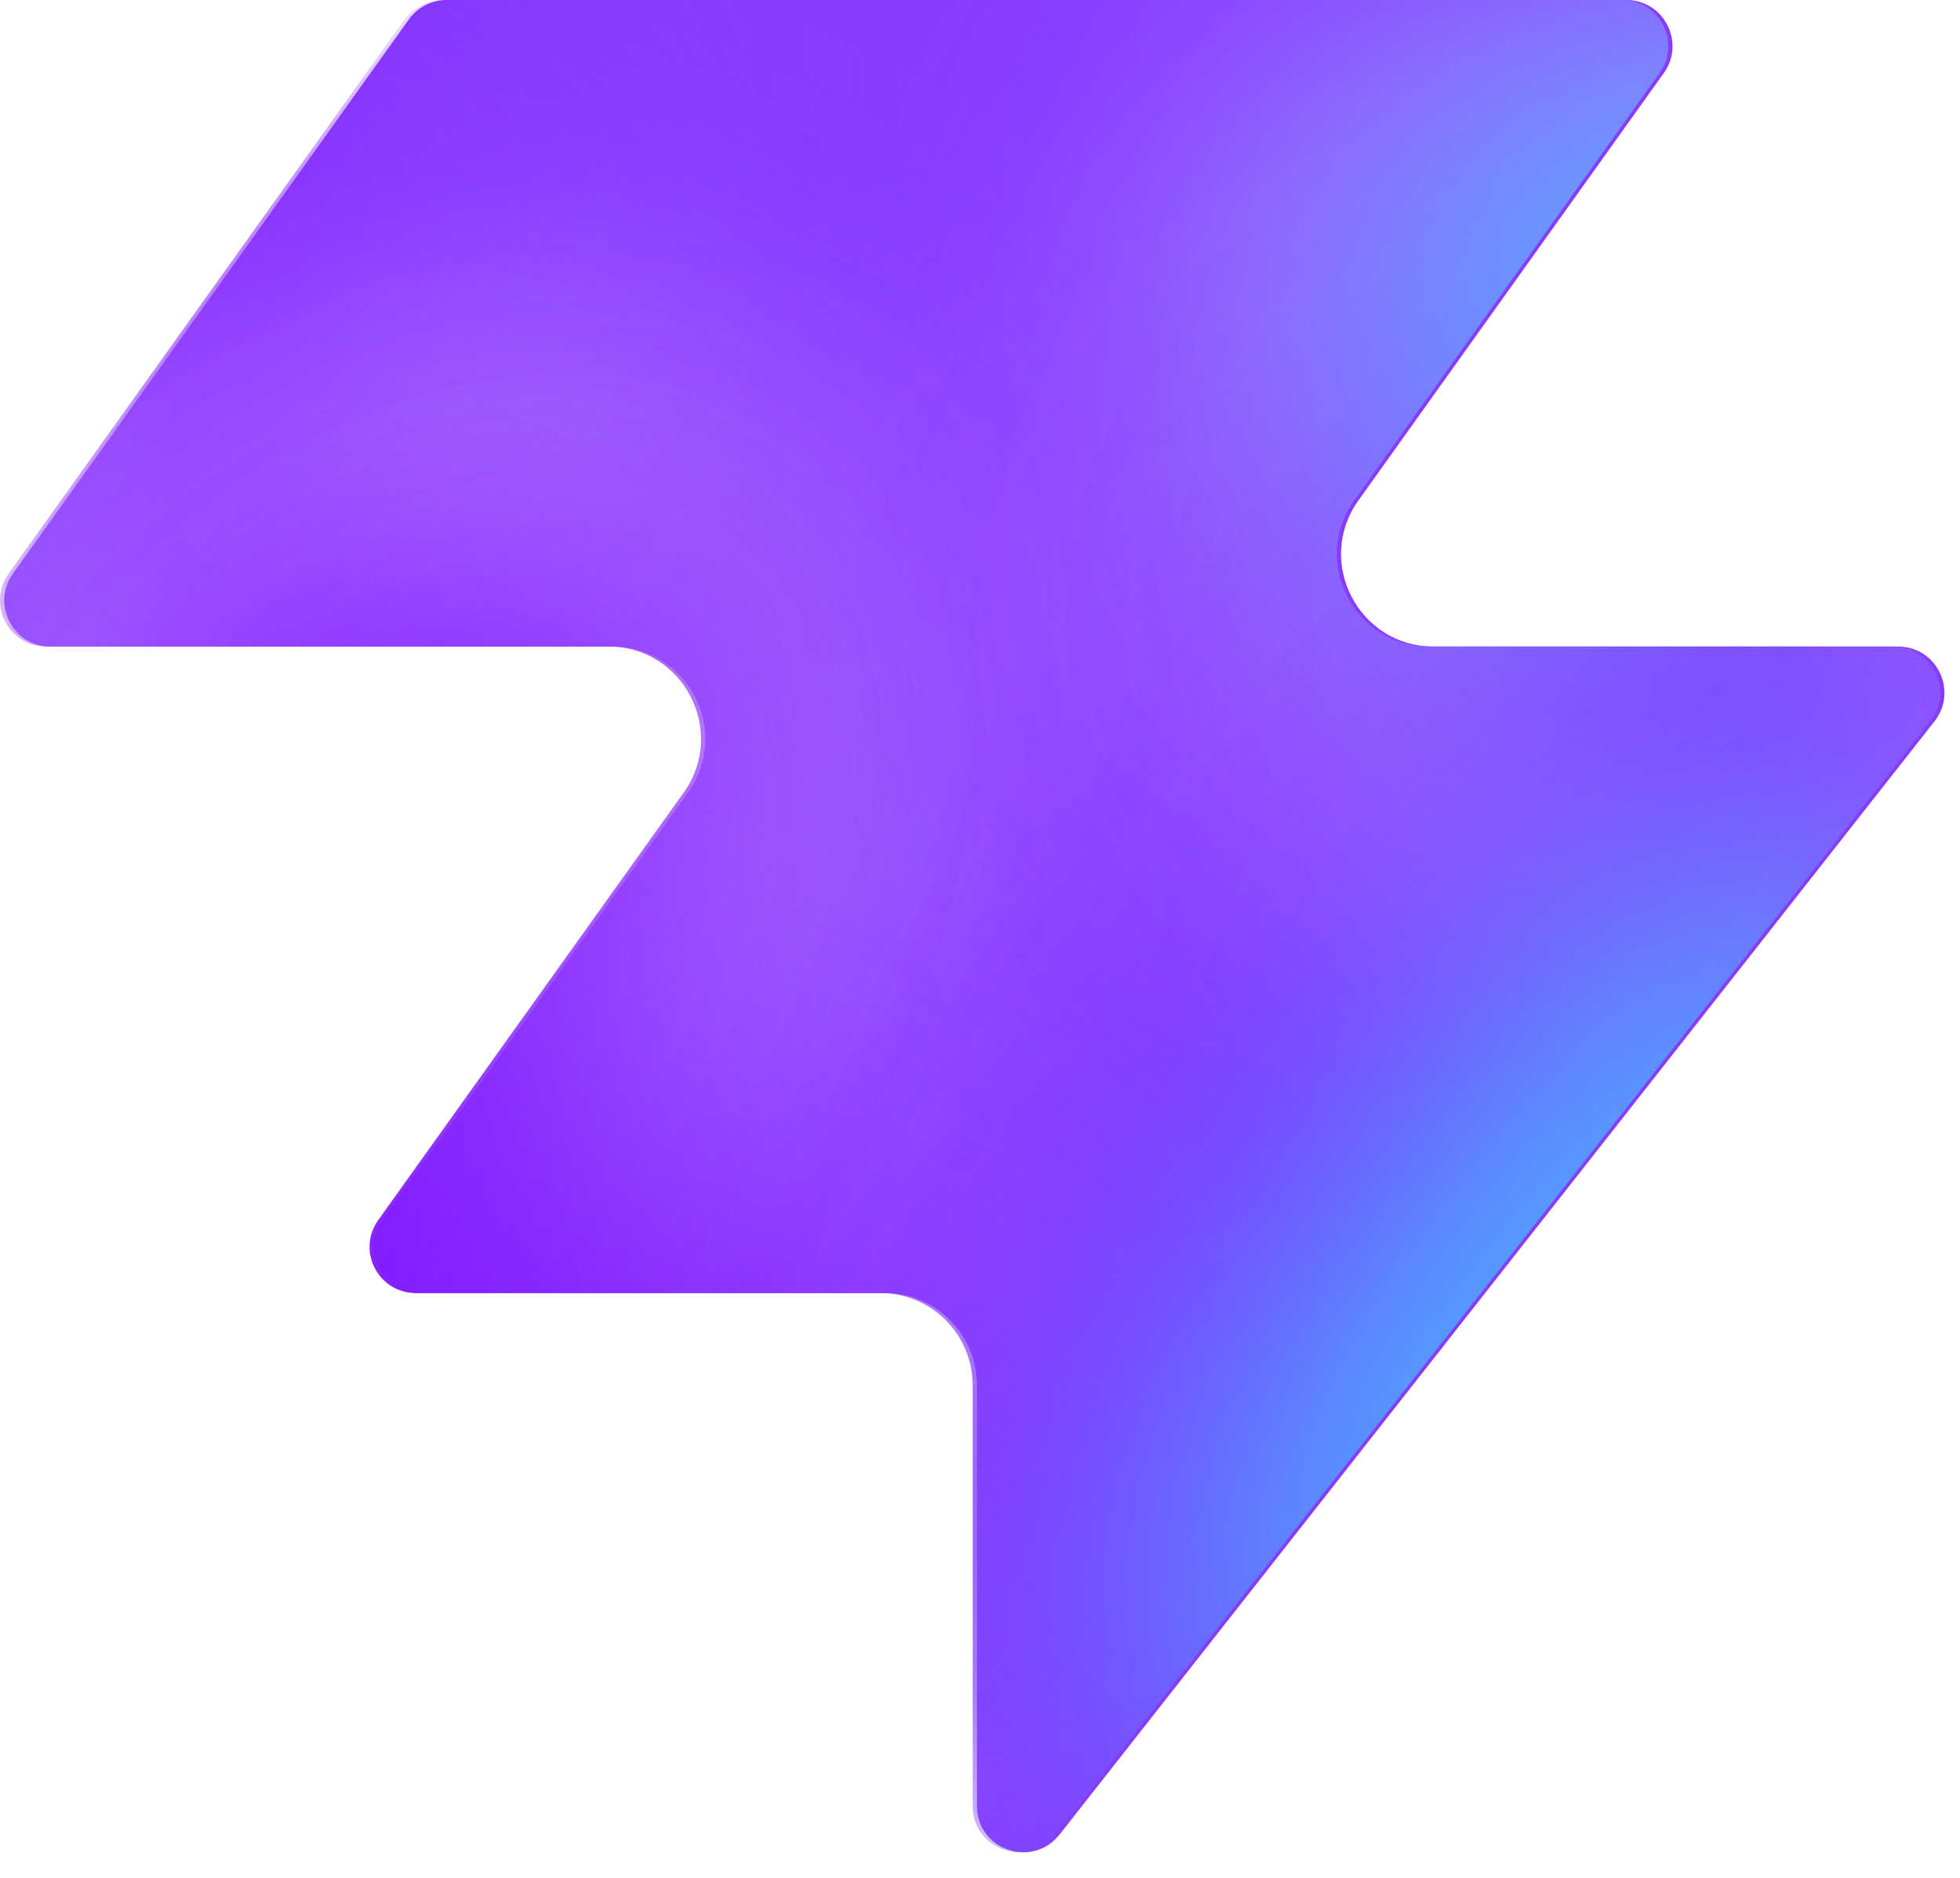
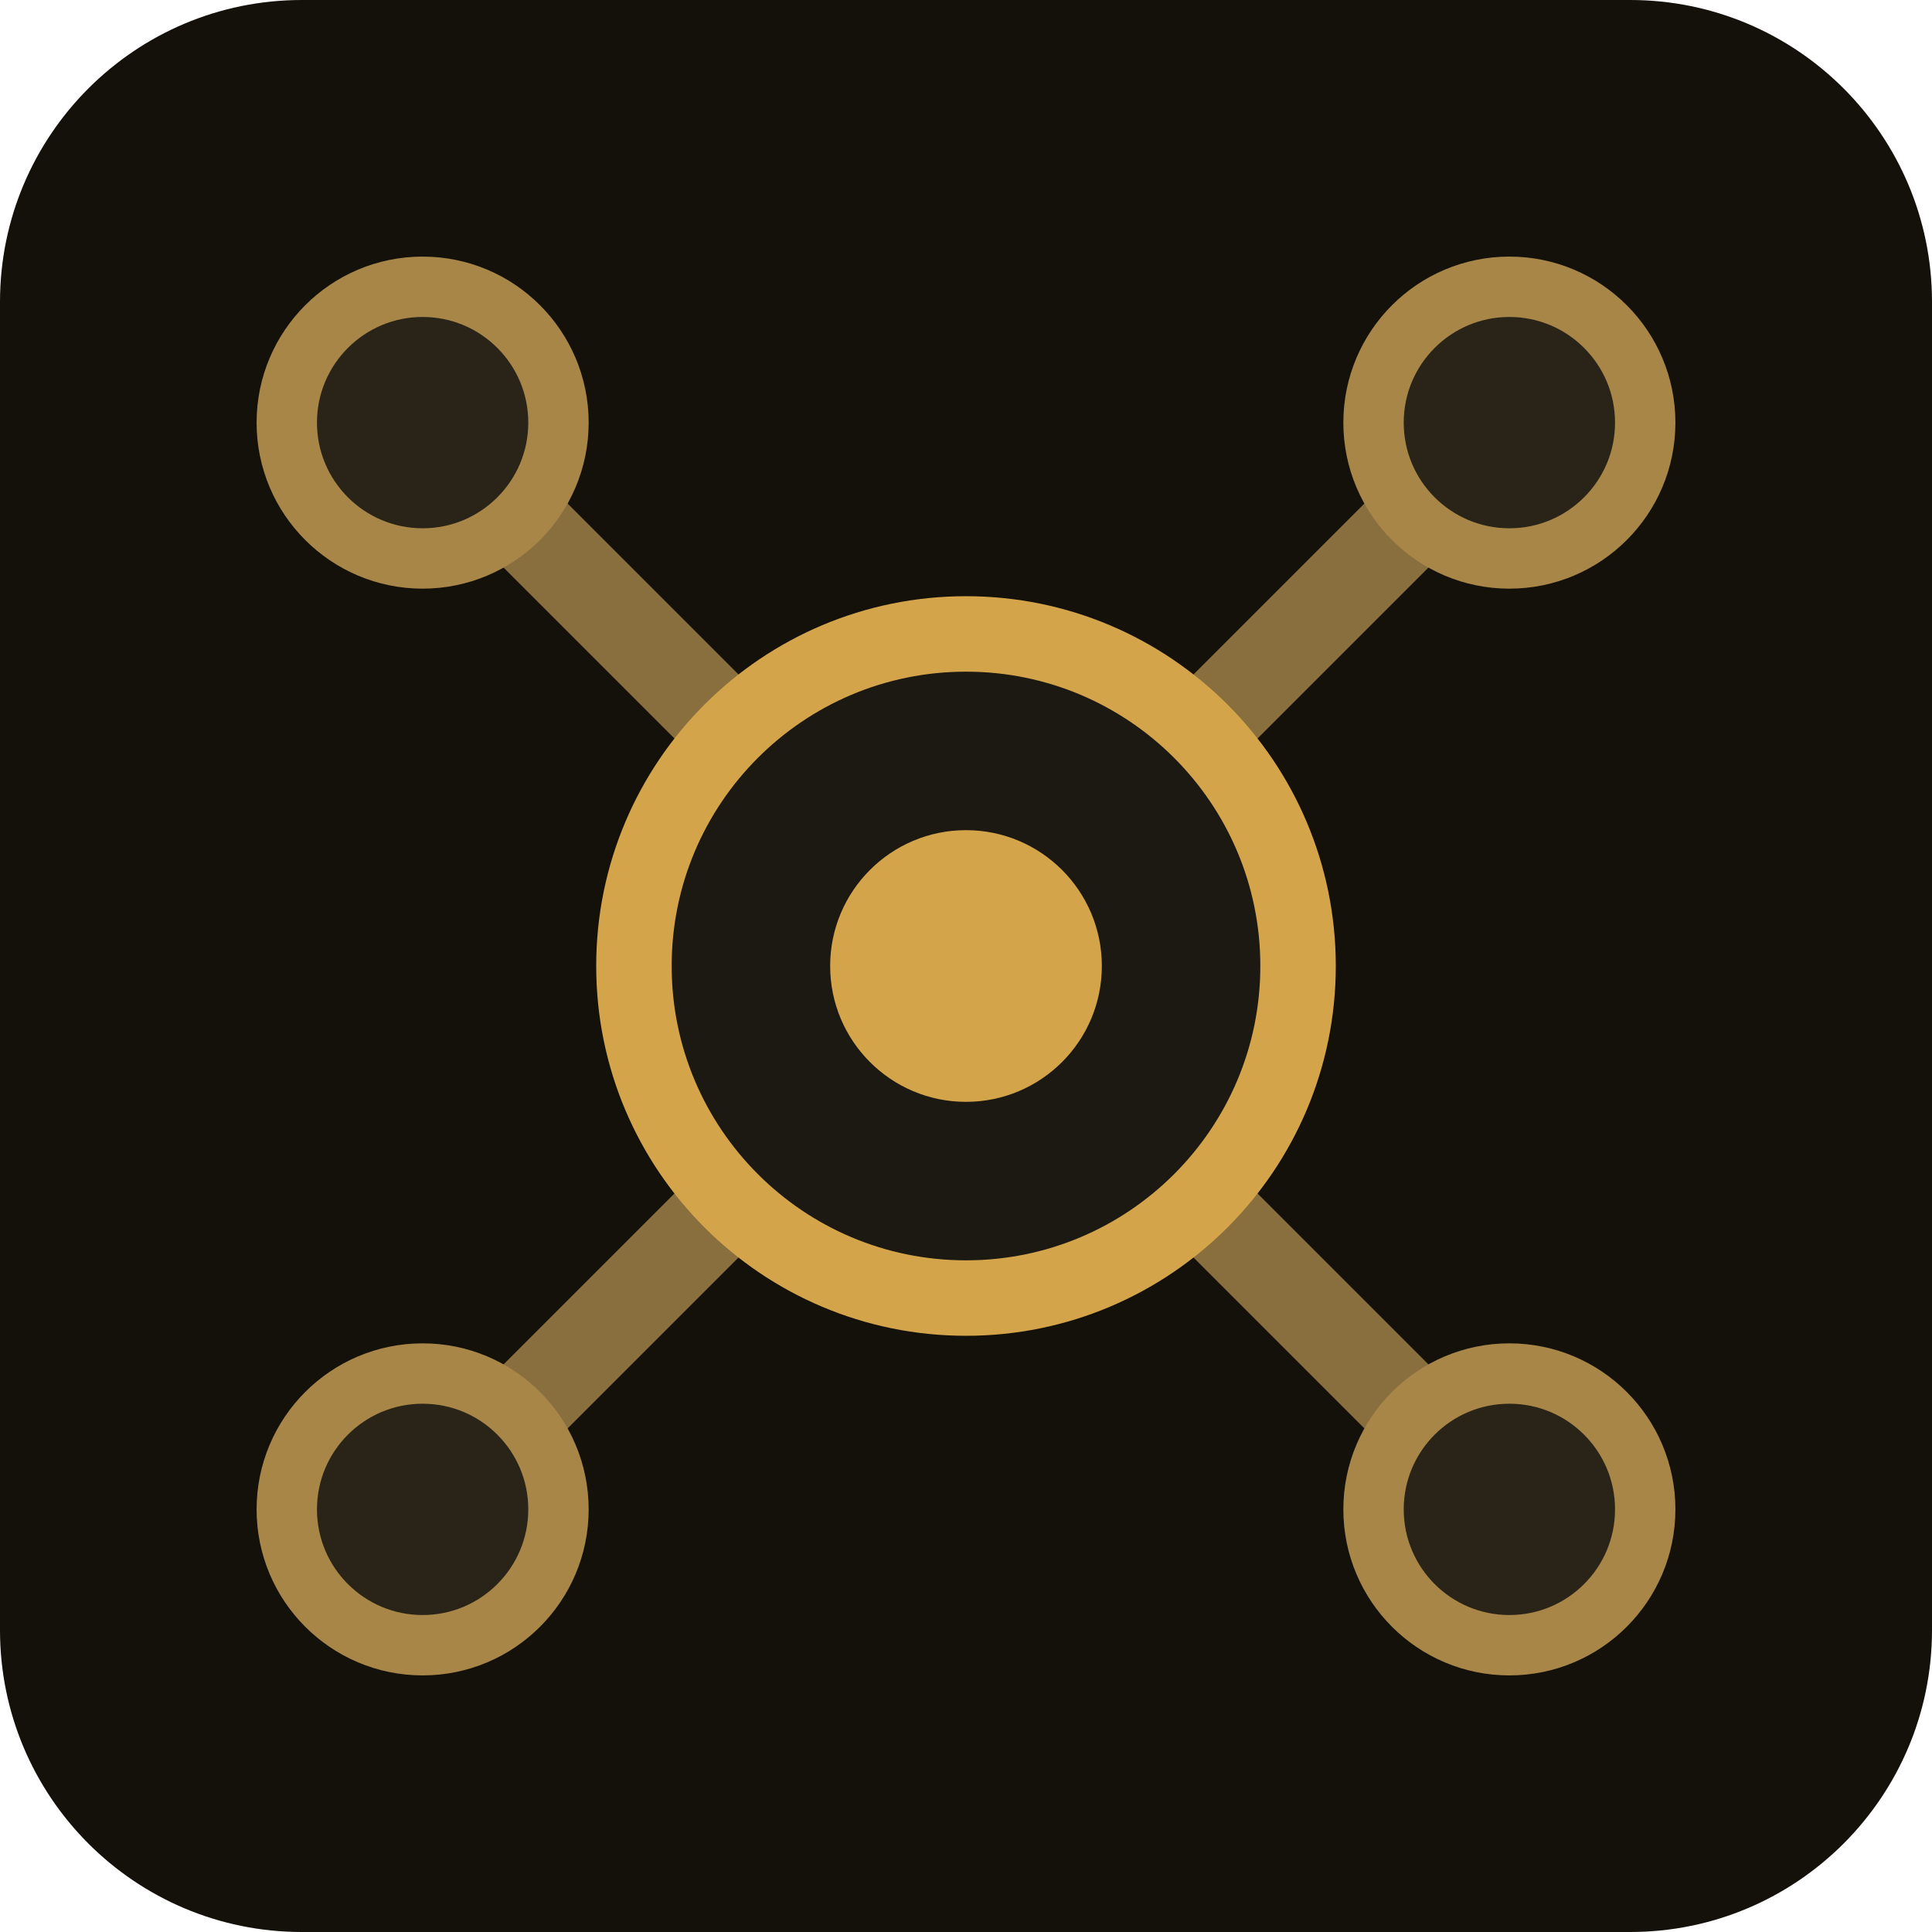
- <svg xmlns="http://www.w3.org/2000/svg" width="48" height="46" fill="none" viewBox="0 0 48 46">
-   <path fill="#863bff" d="M25.946 44.938c-.664.845-2.021.375-2.021-.698V33.937a2.26 2.26 0 0 0-2.262-2.262H10.287c-.92 0-1.456-1.04-.92-1.788l7.48-10.471c1.07-1.497 0-3.578-1.842-3.578H1.237c-.92 0-1.456-1.04-.92-1.788L10.013.474c.214-.297.556-.474.92-.474h28.894c.92 0 1.456 1.04.92 1.788l-7.48 10.471c-1.07 1.498 0 3.579 1.842 3.579h11.377c.943 0 1.473 1.088.89 1.83L25.947 44.94z" style="fill:#863bff;fill:color(display-p3 .525 .23 1);fill-opacity:1" />
-   <mask id="a" width="48" height="46" x="0" y="0" maskUnits="userSpaceOnUse" style="mask-type:alpha">
-     <path fill="#000" d="M25.842 44.938c-.664.844-2.021.375-2.021-.698V33.937a2.26 2.26 0 0 0-2.262-2.262H10.183c-.92 0-1.456-1.04-.92-1.788l7.48-10.471c1.07-1.498 0-3.579-1.842-3.579H1.133c-.92 0-1.456-1.04-.92-1.787L9.91.473c.214-.297.556-.474.92-.474h28.894c.92 0 1.456 1.04.92 1.788l-7.48 10.471c-1.07 1.498 0 3.578 1.842 3.578h11.377c.943 0 1.473 1.088.89 1.832L25.843 44.94z" style="fill:#000;fill-opacity:1" />
-   </mask>
-   <g mask="url(#a)">
-     <g filter="url(#b)">
-       <ellipse cx="5.508" cy="14.704" fill="#ede6ff" rx="5.508" ry="14.704" style="fill:#ede6ff;fill:color(display-p3 .927 .903 1);fill-opacity:1" transform="matrix(.00324 1 1 -.00324 -4.47 31.516)" />
-     </g>
-     <g filter="url(#c)">
-       <ellipse cx="10.399" cy="29.851" fill="#ede6ff" rx="10.399" ry="29.851" style="fill:#ede6ff;fill:color(display-p3 .927 .903 1);fill-opacity:1" transform="matrix(.00324 1 1 -.00324 -39.328 7.883)" />
-     </g>
-     <g filter="url(#d)">
-       <ellipse cx="5.508" cy="30.487" fill="#7e14ff" rx="5.508" ry="30.487" style="fill:#7e14ff;fill:color(display-p3 .492 .077 1);fill-opacity:1" transform="rotate(89.814 -25.913 -14.639)scale(1 -1)" />
-     </g>
-     <g filter="url(#e)">
-       <ellipse cx="5.508" cy="30.599" fill="#7e14ff" rx="5.508" ry="30.599" style="fill:#7e14ff;fill:color(display-p3 .492 .077 1);fill-opacity:1" transform="rotate(89.814 -32.644 -3.334)scale(1 -1)" />
-     </g>
-     <g filter="url(#f)">
-       <ellipse cx="5.508" cy="30.599" fill="#7e14ff" rx="5.508" ry="30.599" style="fill:#7e14ff;fill:color(display-p3 .492 .077 1);fill-opacity:1" transform="matrix(.00324 1 1 -.00324 -34.34 30.47)" />
-     </g>
-     <g filter="url(#g)">
-       <ellipse cx="14.072" cy="22.078" fill="#ede6ff" rx="14.072" ry="22.078" style="fill:#ede6ff;fill:color(display-p3 .927 .903 1);fill-opacity:1" transform="rotate(93.35 24.506 48.493)scale(-1 1)" />
-     </g>
-     <g filter="url(#h)">
-       <ellipse cx="3.47" cy="21.501" fill="#7e14ff" rx="3.47" ry="21.501" style="fill:#7e14ff;fill:color(display-p3 .492 .077 1);fill-opacity:1" transform="rotate(89.009 28.708 47.59)scale(-1 1)" />
-     </g>
-     <g filter="url(#i)">
-       <ellipse cx="3.47" cy="21.501" fill="#7e14ff" rx="3.47" ry="21.501" style="fill:#7e14ff;fill:color(display-p3 .492 .077 1);fill-opacity:1" transform="rotate(89.009 28.708 47.59)scale(-1 1)" />
-     </g>
-     <g filter="url(#j)">
-       <ellipse cx=".387" cy="8.972" fill="#7e14ff" rx="4.407" ry="29.108" style="fill:#7e14ff;fill:color(display-p3 .492 .077 1);fill-opacity:1" transform="rotate(39.51 .387 8.972)" />
-     </g>
-     <g filter="url(#k)">
-       <ellipse cx="47.523" cy="-6.092" fill="#7e14ff" rx="4.407" ry="29.108" style="fill:#7e14ff;fill:color(display-p3 .492 .077 1);fill-opacity:1" transform="rotate(37.892 47.523 -6.092)" />
-     </g>
-     <g filter="url(#l)">
-       <ellipse cx="41.412" cy="6.333" fill="#47bfff" rx="5.971" ry="9.665" style="fill:#47bfff;fill:color(display-p3 .28 .748 1);fill-opacity:1" transform="rotate(37.892 41.412 6.333)" />
-     </g>
-     <g filter="url(#m)">
-       <ellipse cx="-1.879" cy="38.332" fill="#7e14ff" rx="4.407" ry="29.108" style="fill:#7e14ff;fill:color(display-p3 .492 .077 1);fill-opacity:1" transform="rotate(37.892 -1.88 38.332)" />
-     </g>
-     <g filter="url(#n)">
-       <ellipse cx="-1.879" cy="38.332" fill="#7e14ff" rx="4.407" ry="29.108" style="fill:#7e14ff;fill:color(display-p3 .492 .077 1);fill-opacity:1" transform="rotate(37.892 -1.88 38.332)" />
-     </g>
-     <g filter="url(#o)">
-       <ellipse cx="35.651" cy="29.907" fill="#7e14ff" rx="4.407" ry="29.108" style="fill:#7e14ff;fill:color(display-p3 .492 .077 1);fill-opacity:1" transform="rotate(37.892 35.651 29.907)" />
-     </g>
-     <g filter="url(#p)">
-       <ellipse cx="38.418" cy="32.4" fill="#47bfff" rx="5.971" ry="15.297" style="fill:#47bfff;fill:color(display-p3 .28 .748 1);fill-opacity:1" transform="rotate(37.892 38.418 32.4)" />
-     </g>
+ <svg xmlns="http://www.w3.org/2000/svg" viewBox="0 0 64 64">
+   <rect width="64" height="64" rx="10" ry="10" fill="#14100a" />
+   <g stroke="#8a6f3e" stroke-width="3" stroke-linecap="round" fill="none">
+     <line x1="32" y1="32" x2="14" y2="14" />
+     <line x1="32" y1="32" x2="50" y2="14" />
+     <line x1="32" y1="32" x2="50" y2="50" />
+     <line x1="32" y1="32" x2="14" y2="50" />
  </g>
-   <defs>
-     <filter id="b" width="60.045" height="41.654" x="-19.77" y="16.149" color-interpolation-filters="sRGB" filterUnits="userSpaceOnUse">
-       <feFlood flood-opacity="0" result="BackgroundImageFix" />
-       <feBlend in="SourceGraphic" in2="BackgroundImageFix" result="shape" />
-       <feGaussianBlur result="effect1_foregroundBlur_2002_17158" stdDeviation="7.659" />
-     </filter>
-     <filter id="c" width="90.34" height="51.437" x="-54.613" y="-7.533" color-interpolation-filters="sRGB" filterUnits="userSpaceOnUse">
-       <feFlood flood-opacity="0" result="BackgroundImageFix" />
-       <feBlend in="SourceGraphic" in2="BackgroundImageFix" result="shape" />
-       <feGaussianBlur result="effect1_foregroundBlur_2002_17158" stdDeviation="7.659" />
-     </filter>
-     <filter id="d" width="79.355" height="29.4" x="-49.64" y="2.03" color-interpolation-filters="sRGB" filterUnits="userSpaceOnUse">
-       <feFlood flood-opacity="0" result="BackgroundImageFix" />
-       <feBlend in="SourceGraphic" in2="BackgroundImageFix" result="shape" />
-       <feGaussianBlur result="effect1_foregroundBlur_2002_17158" stdDeviation="4.596" />
-     </filter>
-     <filter id="e" width="79.579" height="29.4" x="-45.045" y="20.029" color-interpolation-filters="sRGB" filterUnits="userSpaceOnUse">
-       <feFlood flood-opacity="0" result="BackgroundImageFix" />
-       <feBlend in="SourceGraphic" in2="BackgroundImageFix" result="shape" />
-       <feGaussianBlur result="effect1_foregroundBlur_2002_17158" stdDeviation="4.596" />
-     </filter>
-     <filter id="f" width="79.579" height="29.4" x="-43.513" y="21.178" color-interpolation-filters="sRGB" filterUnits="userSpaceOnUse">
-       <feFlood flood-opacity="0" result="BackgroundImageFix" />
-       <feBlend in="SourceGraphic" in2="BackgroundImageFix" result="shape" />
-       <feGaussianBlur result="effect1_foregroundBlur_2002_17158" stdDeviation="4.596" />
-     </filter>
-     <filter id="g" width="74.749" height="58.852" x="15.756" y="-17.901" color-interpolation-filters="sRGB" filterUnits="userSpaceOnUse">
-       <feFlood flood-opacity="0" result="BackgroundImageFix" />
-       <feBlend in="SourceGraphic" in2="BackgroundImageFix" result="shape" />
-       <feGaussianBlur result="effect1_foregroundBlur_2002_17158" stdDeviation="7.659" />
-     </filter>
-     <filter id="h" width="61.377" height="25.362" x="23.548" y="2.284" color-interpolation-filters="sRGB" filterUnits="userSpaceOnUse">
-       <feFlood flood-opacity="0" result="BackgroundImageFix" />
-       <feBlend in="SourceGraphic" in2="BackgroundImageFix" result="shape" />
-       <feGaussianBlur result="effect1_foregroundBlur_2002_17158" stdDeviation="4.596" />
-     </filter>
-     <filter id="i" width="61.377" height="25.362" x="23.548" y="2.284" color-interpolation-filters="sRGB" filterUnits="userSpaceOnUse">
-       <feFlood flood-opacity="0" result="BackgroundImageFix" />
-       <feBlend in="SourceGraphic" in2="BackgroundImageFix" result="shape" />
-       <feGaussianBlur result="effect1_foregroundBlur_2002_17158" stdDeviation="4.596" />
-     </filter>
-     <filter id="j" width="56.045" height="63.649" x="-27.636" y="-22.853" color-interpolation-filters="sRGB" filterUnits="userSpaceOnUse">
-       <feFlood flood-opacity="0" result="BackgroundImageFix" />
-       <feBlend in="SourceGraphic" in2="BackgroundImageFix" result="shape" />
-       <feGaussianBlur result="effect1_foregroundBlur_2002_17158" stdDeviation="4.596" />
-     </filter>
-     <filter id="k" width="54.814" height="64.646" x="20.116" y="-38.415" color-interpolation-filters="sRGB" filterUnits="userSpaceOnUse">
-       <feFlood flood-opacity="0" result="BackgroundImageFix" />
-       <feBlend in="SourceGraphic" in2="BackgroundImageFix" result="shape" />
-       <feGaussianBlur result="effect1_foregroundBlur_2002_17158" stdDeviation="4.596" />
-     </filter>
-     <filter id="l" width="33.541" height="35.313" x="24.641" y="-11.323" color-interpolation-filters="sRGB" filterUnits="userSpaceOnUse">
-       <feFlood flood-opacity="0" result="BackgroundImageFix" />
-       <feBlend in="SourceGraphic" in2="BackgroundImageFix" result="shape" />
-       <feGaussianBlur result="effect1_foregroundBlur_2002_17158" stdDeviation="4.596" />
-     </filter>
-     <filter id="m" width="54.814" height="64.646" x="-29.286" y="6.009" color-interpolation-filters="sRGB" filterUnits="userSpaceOnUse">
-       <feFlood flood-opacity="0" result="BackgroundImageFix" />
-       <feBlend in="SourceGraphic" in2="BackgroundImageFix" result="shape" />
-       <feGaussianBlur result="effect1_foregroundBlur_2002_17158" stdDeviation="4.596" />
-     </filter>
-     <filter id="n" width="54.814" height="64.646" x="-29.286" y="6.009" color-interpolation-filters="sRGB" filterUnits="userSpaceOnUse">
-       <feFlood flood-opacity="0" result="BackgroundImageFix" />
-       <feBlend in="SourceGraphic" in2="BackgroundImageFix" result="shape" />
-       <feGaussianBlur result="effect1_foregroundBlur_2002_17158" stdDeviation="4.596" />
-     </filter>
-     <filter id="o" width="54.814" height="64.646" x="8.244" y="-2.416" color-interpolation-filters="sRGB" filterUnits="userSpaceOnUse">
-       <feFlood flood-opacity="0" result="BackgroundImageFix" />
-       <feBlend in="SourceGraphic" in2="BackgroundImageFix" result="shape" />
-       <feGaussianBlur result="effect1_foregroundBlur_2002_17158" stdDeviation="4.596" />
-     </filter>
-     <filter id="p" width="39.409" height="43.623" x="18.713" y="10.588" color-interpolation-filters="sRGB" filterUnits="userSpaceOnUse">
-       <feFlood flood-opacity="0" result="BackgroundImageFix" />
-       <feBlend in="SourceGraphic" in2="BackgroundImageFix" result="shape" />
-       <feGaussianBlur result="effect1_foregroundBlur_2002_17158" stdDeviation="4.596" />
-     </filter>
-   </defs>
+   <g fill="#2a2418" stroke="#a78648" stroke-width="2">
+     <circle cx="14" cy="14" r="4.5" />
+     <circle cx="50" cy="14" r="4.5" />
+     <circle cx="50" cy="50" r="4.5" />
+     <circle cx="14" cy="50" r="4.5" />
+   </g>
+   <circle cx="32" cy="32" r="11" fill="#1c1812" stroke="#d4a44a" stroke-width="2.5" />
+   <circle cx="32" cy="32" r="4.5" fill="#d4a44a" />
</svg>
